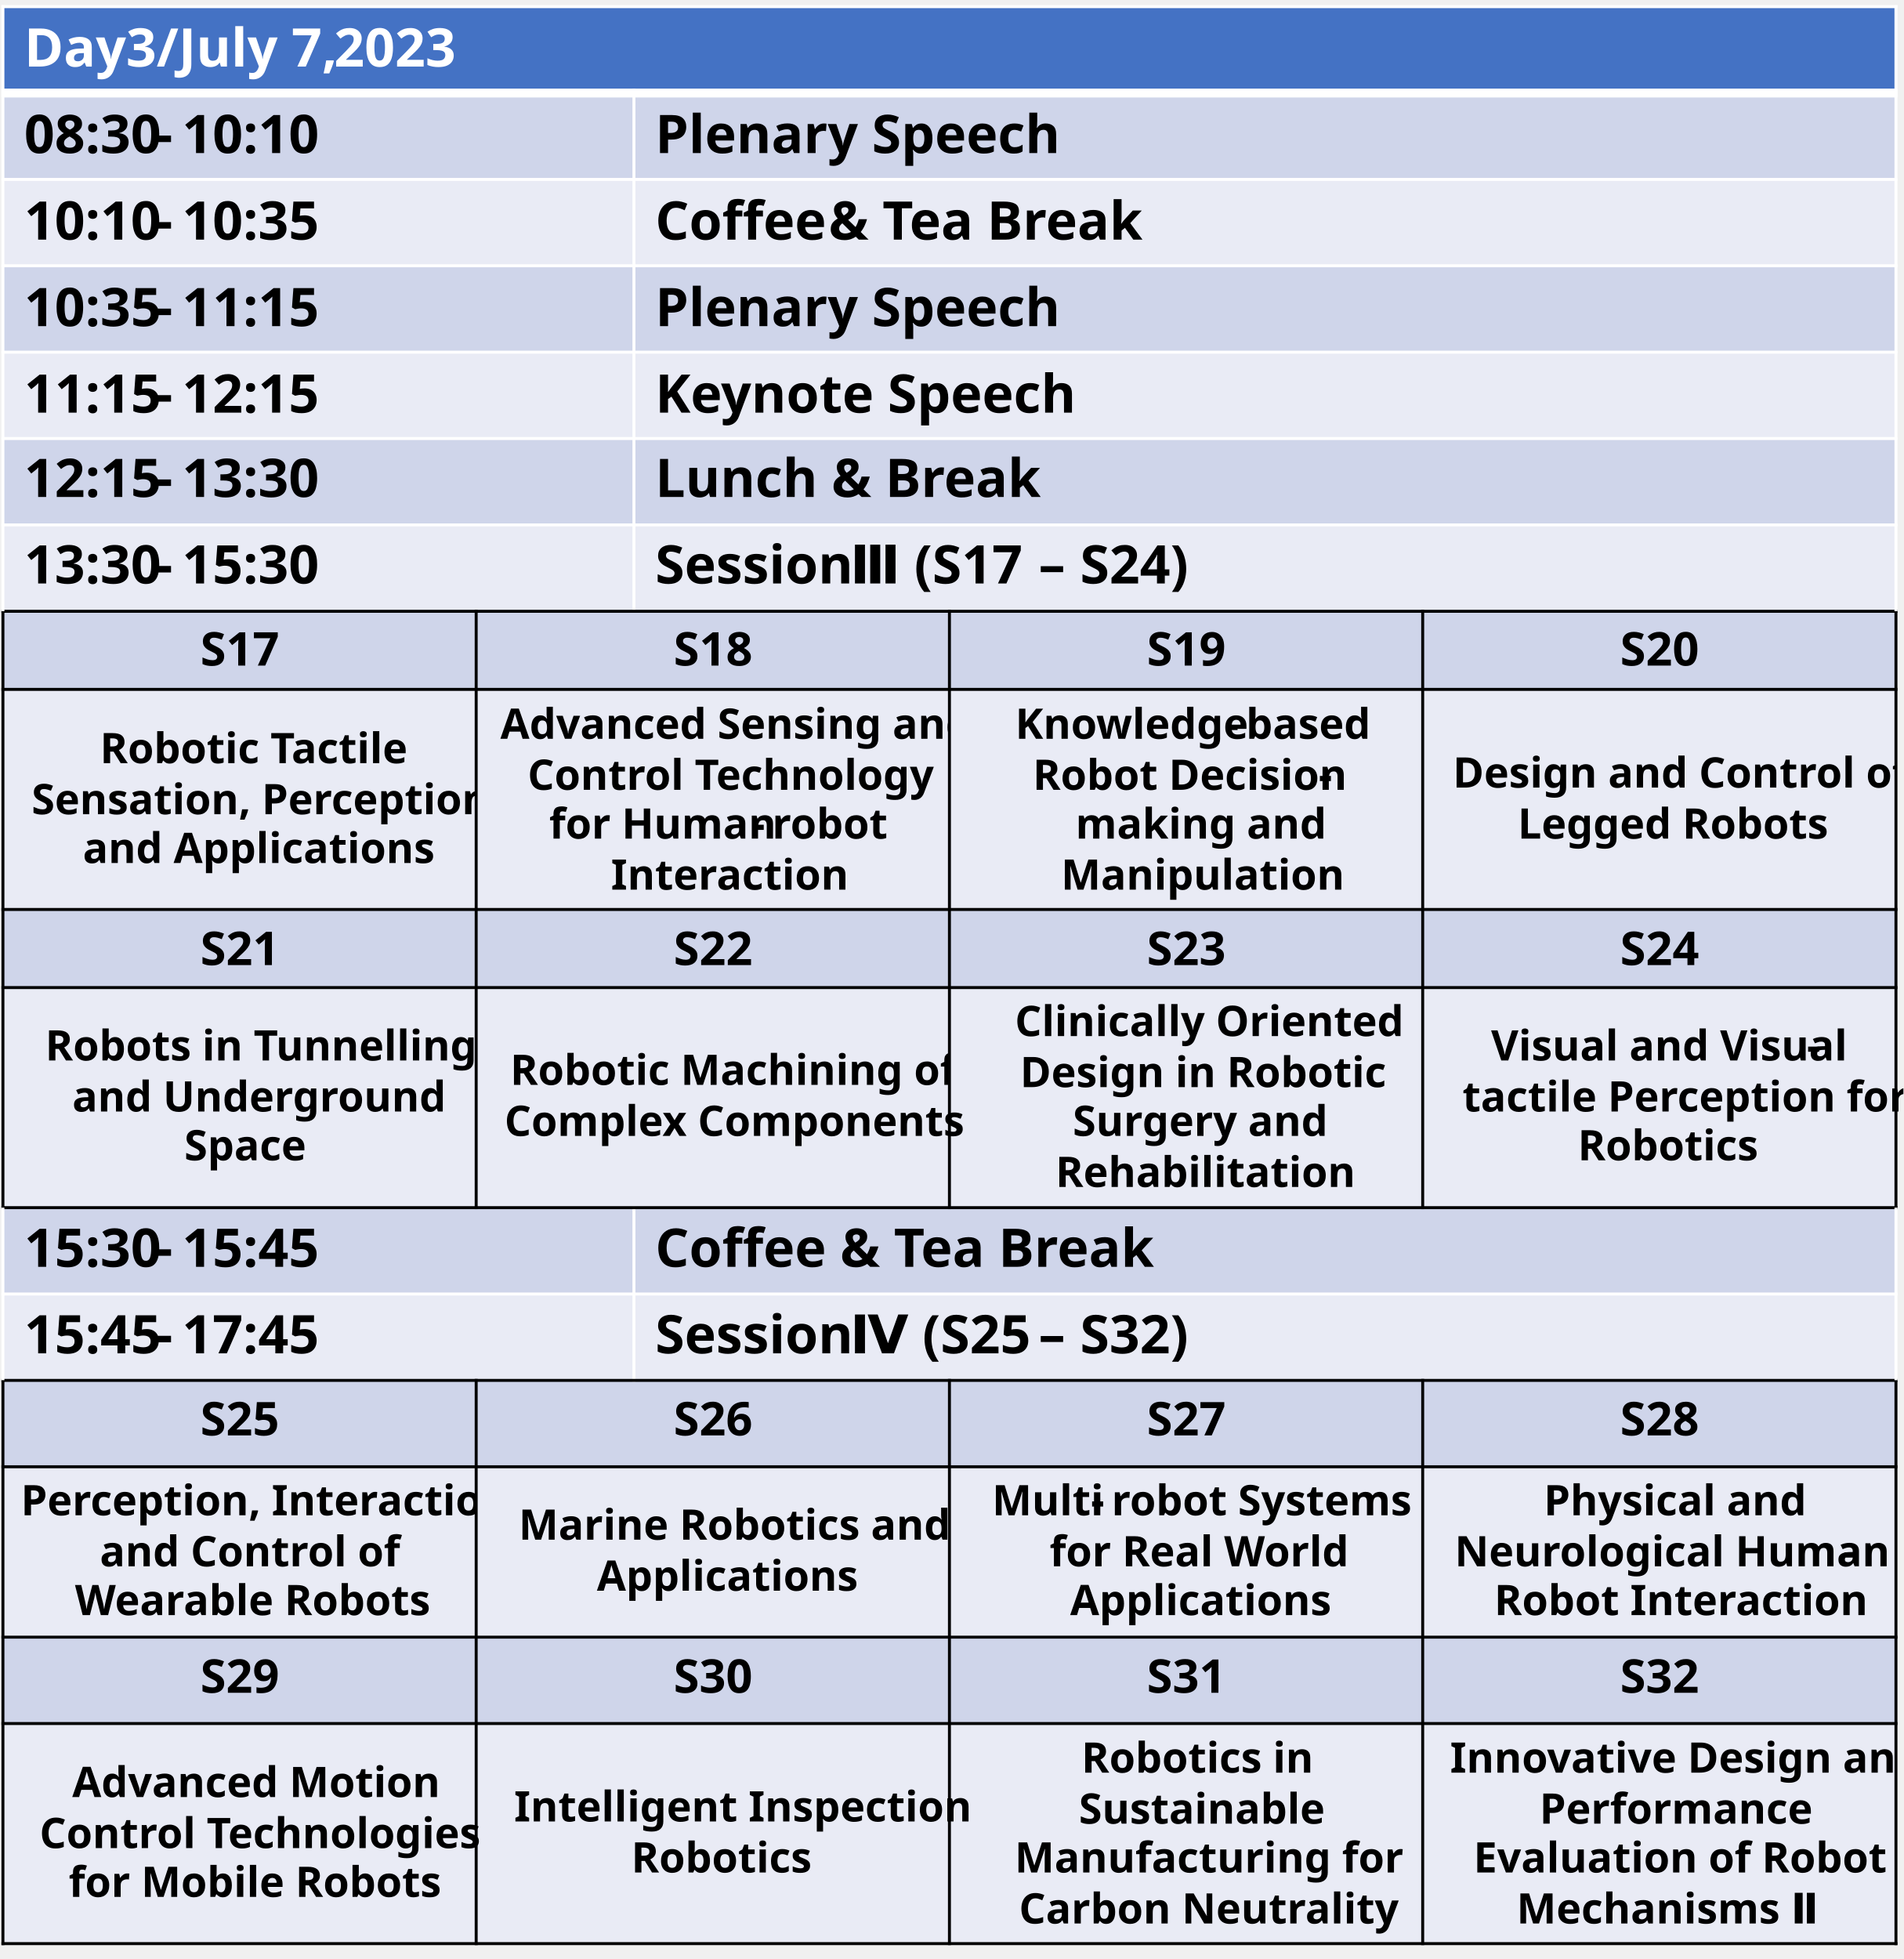
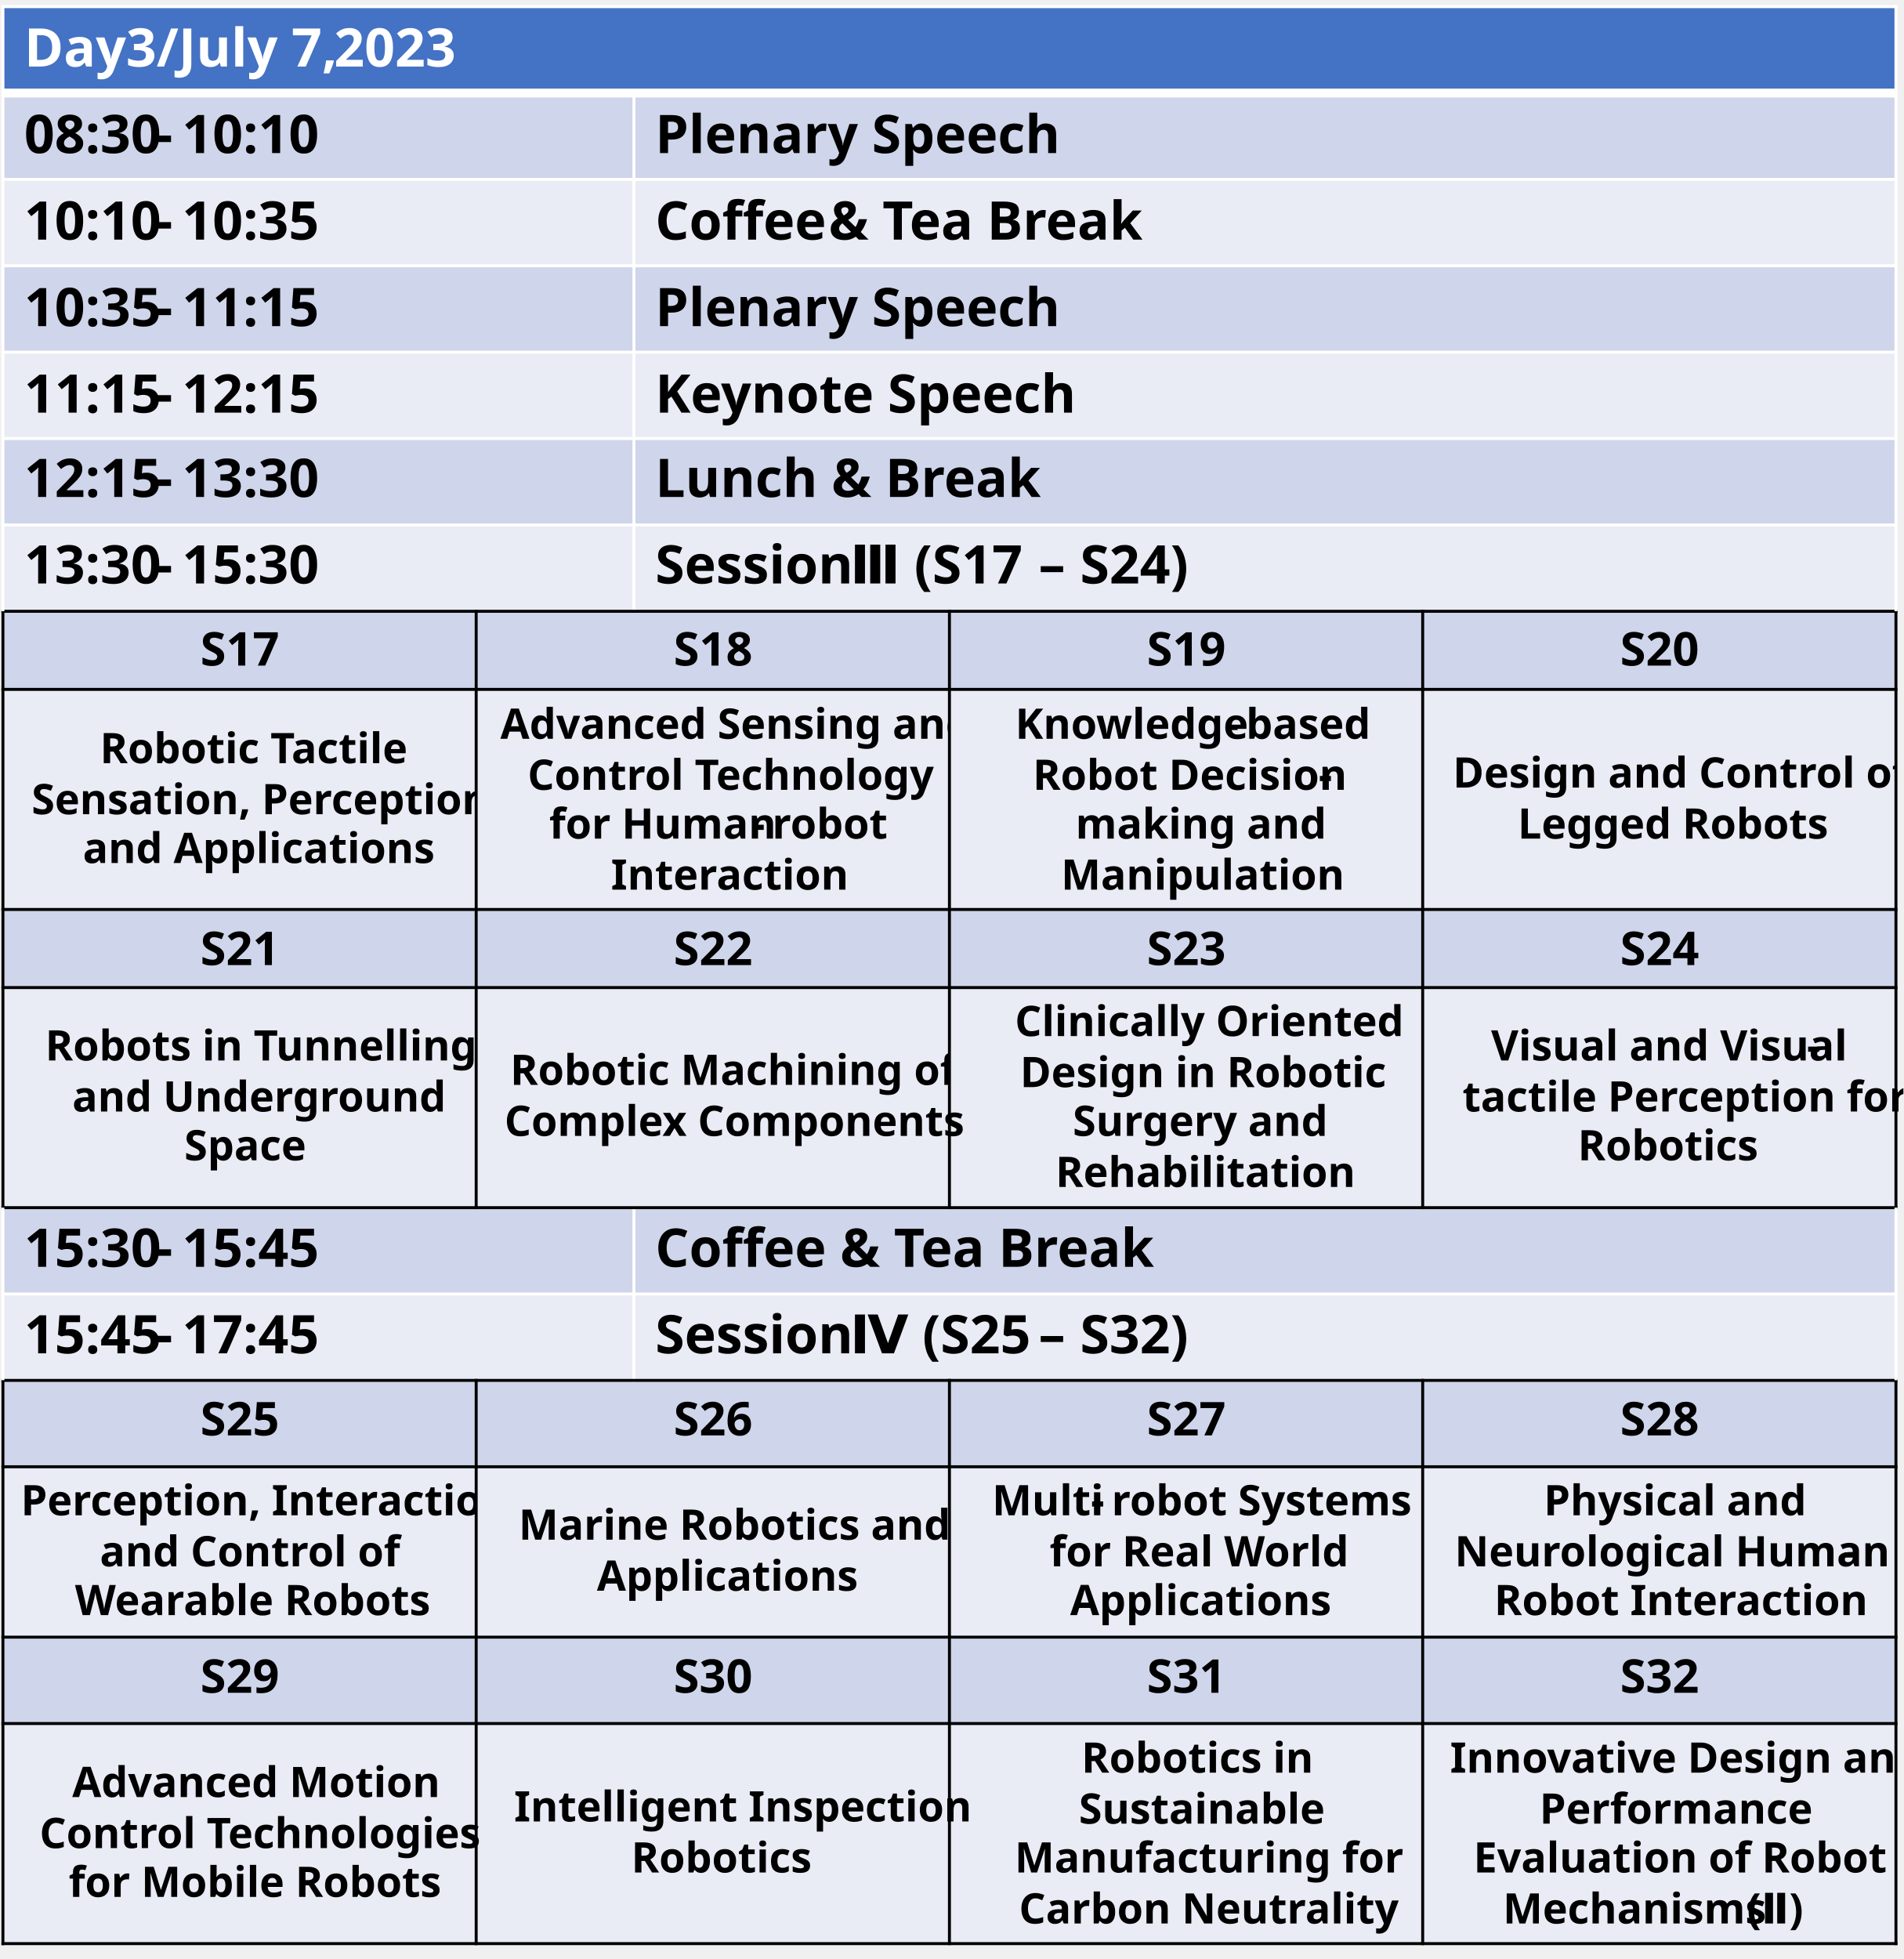
<svg xmlns="http://www.w3.org/2000/svg" width="858" height="883" overflow="hidden">
  <defs>
    <clipPath id="clip0">
      <rect x="226" y="-3" width="858" height="883" />
    </clipPath>
    <clipPath id="clip1">
      <rect x="227" y="-82" width="854" height="202" />
    </clipPath>
    <clipPath id="clip2">
      <rect x="511" y="-43" width="570" height="202" />
    </clipPath>
    <clipPath id="clip3">
      <rect x="227" y="-43" width="285" height="202" />
    </clipPath>
    <clipPath id="clip4">
      <rect x="511" y="-4" width="570" height="202" />
    </clipPath>
    <clipPath id="clip5">
      <rect x="227" y="-4" width="285" height="202" />
    </clipPath>
    <clipPath id="clip6">
      <rect x="511" y="35" width="570" height="202" />
    </clipPath>
    <clipPath id="clip7">
      <rect x="227" y="35" width="285" height="202" />
    </clipPath>
    <clipPath id="clip8">
      <rect x="511" y="74" width="570" height="202" />
    </clipPath>
    <clipPath id="clip9">
      <rect x="227" y="74" width="285" height="202" />
    </clipPath>
    <clipPath id="clip10">
      <rect x="511" y="113" width="570" height="202" />
    </clipPath>
    <clipPath id="clip11">
      <rect x="227" y="113" width="285" height="202" />
    </clipPath>
    <clipPath id="clip12">
      <rect x="511" y="152" width="570" height="202" />
    </clipPath>
    <clipPath id="clip13">
      <rect x="227" y="152" width="285" height="202" />
    </clipPath>
    <clipPath id="clip14">
      <rect x="867" y="200" width="214" height="315" />
    </clipPath>
    <clipPath id="clip15">
      <rect x="440" y="43" width="214" height="628" />
    </clipPath>
    <clipPath id="clip16">
      <rect x="227" y="122" width="214" height="471" />
    </clipPath>
    <clipPath id="clip17">
      <rect x="440" y="334" width="214" height="315" />
    </clipPath>
    <clipPath id="clip18">
      <rect x="511" y="459" width="570" height="203" />
    </clipPath>
    <clipPath id="clip19">
      <rect x="227" y="459" width="285" height="203" />
    </clipPath>
    <clipPath id="clip20">
      <rect x="511" y="498" width="570" height="203" />
    </clipPath>
    <clipPath id="clip21">
      <rect x="227" y="498" width="285" height="203" />
    </clipPath>
    <clipPath id="clip22">
      <rect x="227" y="461" width="214" height="471" />
    </clipPath>
    <clipPath id="clip23">
      <rect x="867" y="509" width="214" height="629" />
    </clipPath>
  </defs>
  <g clip-path="url(#clip0)" transform="translate(-226 3)">
    <path d="M227.314 0 1080.65 0 1080.65 38.933 227.314 38.933Z" fill="#4472C4" fill-rule="evenodd" />
    <path d="M227.314 38.933 511.758 38.933 511.758 77.867 227.314 77.867Z" fill="#CFD5EA" fill-rule="evenodd" />
    <path d="M511.758 38.933 1080.65 38.933 1080.65 77.867 511.758 77.867Z" fill="#CFD5EA" fill-rule="evenodd" />
    <path d="M227.314 77.867 511.758 77.867 511.758 116.8 227.314 116.8Z" fill="#E9EBF5" fill-rule="evenodd" />
    <path d="M511.758 77.867 1080.65 77.867 1080.65 116.8 511.758 116.8Z" fill="#E9EBF5" fill-rule="evenodd" />
    <path d="M227.314 116.8 511.758 116.8 511.758 155.733 227.314 155.733Z" fill="#CFD5EA" fill-rule="evenodd" />
    <path d="M511.758 116.8 1080.65 116.8 1080.65 155.733 511.758 155.733Z" fill="#CFD5EA" fill-rule="evenodd" />
    <path d="M227.314 155.733 511.758 155.733 511.758 194.667 227.314 194.667Z" fill="#E9EBF5" fill-rule="evenodd" />
    <path d="M511.758 155.733 1080.65 155.733 1080.65 194.667 511.758 194.667Z" fill="#E9EBF5" fill-rule="evenodd" />
    <path d="M227.314 194.667 511.758 194.667 511.758 233.6 227.314 233.6Z" fill="#CFD5EA" fill-rule="evenodd" />
    <path d="M511.758 194.667 1080.65 194.667 1080.65 233.6 511.758 233.6Z" fill="#CFD5EA" fill-rule="evenodd" />
    <path d="M227.314 233.6 511.758 233.6 511.758 272.533 227.314 272.533Z" fill="#E9EBF5" fill-rule="evenodd" />
    <path d="M511.758 233.6 1080.65 233.6 1080.65 272.533 511.758 272.533Z" fill="#E9EBF5" fill-rule="evenodd" />
    <path d="M227.314 272.533 440.647 272.533 440.647 307.733 227.314 307.733Z" fill="#CFD5EA" fill-rule="evenodd" />
    <path d="M440.647 272.533 653.98 272.533 653.98 307.733 440.647 307.733Z" fill="#CFD5EA" fill-rule="evenodd" />
    <path d="M653.98 272.533 867.314 272.533 867.314 307.733 653.98 307.733Z" fill="#CFD5EA" fill-rule="evenodd" />
    <path d="M867.314 272.533 1080.65 272.533 1080.65 307.733 867.314 307.733Z" fill="#CFD5EA" fill-rule="evenodd" />
    <path d="M227.314 307.733 440.647 307.733 440.647 406.933 227.314 406.933Z" fill="#E9EBF5" fill-rule="evenodd" />
    <path d="M440.647 307.733 653.98 307.733 653.98 406.933 440.647 406.933Z" fill="#E9EBF5" fill-rule="evenodd" />
    <path d="M653.98 307.733 867.314 307.733 867.314 406.933 653.98 406.933Z" fill="#E9EBF5" fill-rule="evenodd" />
    <path d="M867.314 307.733 1080.65 307.733 1080.65 406.933 867.314 406.933Z" fill="#E9EBF5" fill-rule="evenodd" />
    <path d="M227.314 406.933 440.647 406.933 440.647 442.133 227.314 442.133Z" fill="#CFD5EA" fill-rule="evenodd" />
    <path d="M440.647 406.933 653.98 406.933 653.98 442.133 440.647 442.133Z" fill="#CFD5EA" fill-rule="evenodd" />
    <path d="M653.98 406.933 867.314 406.933 867.314 442.133 653.98 442.133Z" fill="#CFD5EA" fill-rule="evenodd" />
    <path d="M867.314 406.933 1080.65 406.933 1080.65 442.133 867.314 442.133Z" fill="#CFD5EA" fill-rule="evenodd" />
    <path d="M227.314 442.133 440.647 442.133 440.647 541.333 227.314 541.333Z" fill="#E9EBF5" fill-rule="evenodd" />
    <path d="M440.647 442.133 653.98 442.133 653.98 541.333 440.647 541.333Z" fill="#E9EBF5" fill-rule="evenodd" />
    <path d="M653.98 442.133 867.314 442.133 867.314 541.333 653.98 541.333Z" fill="#E9EBF5" fill-rule="evenodd" />
    <path d="M867.314 442.133 1080.65 442.133 1080.65 541.333 867.314 541.333Z" fill="#E9EBF5" fill-rule="evenodd" />
    <path d="M227.314 541.333 511.758 541.333 511.758 580.267 227.314 580.267Z" fill="#CFD5EA" fill-rule="evenodd" />
    <path d="M511.758 541.333 1080.65 541.333 1080.65 580.267 511.758 580.267Z" fill="#CFD5EA" fill-rule="evenodd" />
    <path d="M227.314 580.267 511.758 580.267 511.758 619.2 227.314 619.2Z" fill="#E9EBF5" fill-rule="evenodd" />
    <path d="M511.758 580.267 1080.65 580.267 1080.65 619.2 511.758 619.2Z" fill="#E9EBF5" fill-rule="evenodd" />
    <path d="M227.314 619.2 440.647 619.2 440.647 658.133 227.314 658.133Z" fill="#CFD5EA" fill-rule="evenodd" />
    <path d="M440.647 619.2 653.98 619.2 653.98 658.133 440.647 658.133Z" fill="#CFD5EA" fill-rule="evenodd" />
    <path d="M653.98 619.2 867.314 619.2 867.314 658.133 653.98 658.133Z" fill="#CFD5EA" fill-rule="evenodd" />
    <path d="M867.314 619.2 1080.65 619.2 1080.65 658.133 867.314 658.133Z" fill="#CFD5EA" fill-rule="evenodd" />
    <path d="M227.314 658.133 440.647 658.133 440.647 734.933 227.314 734.933Z" fill="#E9EBF5" fill-rule="evenodd" />
    <path d="M440.647 658.133 653.98 658.133 653.98 734.933 440.647 734.933Z" fill="#E9EBF5" fill-rule="evenodd" />
    <path d="M653.98 658.133 867.314 658.133 867.314 734.933 653.98 734.933Z" fill="#E9EBF5" fill-rule="evenodd" />
    <path d="M867.314 658.133 1080.65 658.133 1080.65 734.933 867.314 734.933Z" fill="#E9EBF5" fill-rule="evenodd" />
    <path d="M227.314 734.933 440.647 734.933 440.647 773.867 227.314 773.867Z" fill="#CFD5EA" fill-rule="evenodd" />
    <path d="M440.647 734.933 653.98 734.933 653.98 773.867 440.647 773.867Z" fill="#CFD5EA" fill-rule="evenodd" />
    <path d="M653.98 734.933 867.314 734.933 867.314 773.867 653.98 773.867Z" fill="#CFD5EA" fill-rule="evenodd" />
    <path d="M867.314 734.933 1080.65 734.933 1080.65 773.867 867.314 773.867Z" fill="#CFD5EA" fill-rule="evenodd" />
    <path d="M227.314 773.867 440.647 773.867 440.647 873.067 227.314 873.067Z" fill="#E9EBF5" fill-rule="evenodd" />
    <path d="M440.647 773.867 653.98 773.867 653.98 873.067 440.647 873.067Z" fill="#E9EBF5" fill-rule="evenodd" />
    <path d="M653.98 773.867 867.314 773.867 867.314 873.067 653.98 873.067Z" fill="#E9EBF5" fill-rule="evenodd" />
    <path d="M867.314 773.867 1080.65 773.867 1080.65 873.067 867.314 873.067Z" fill="#E9EBF5" fill-rule="evenodd" />
    <path d="M440.647 271.867 440.647 542" stroke="#000000" stroke-width="1.333" stroke-linejoin="round" stroke-miterlimit="10" fill="none" fill-rule="evenodd" />
    <path d="M440.647 618.533 440.647 873.733" stroke="#000000" stroke-width="1.333" stroke-linejoin="round" stroke-miterlimit="10" fill="none" fill-rule="evenodd" />
    <path d="M511.758 36.933 511.758 273.2" stroke="#FFFFFF" stroke-width="1.333" stroke-linejoin="round" stroke-miterlimit="10" fill="none" fill-rule="evenodd" />
    <path d="M511.758 540.667 511.758 619.867" stroke="#FFFFFF" stroke-width="1.333" stroke-linejoin="round" stroke-miterlimit="10" fill="none" fill-rule="evenodd" />
    <path d="M653.98 271.867 653.98 542" stroke="#000000" stroke-width="1.333" stroke-linejoin="round" stroke-miterlimit="10" fill="none" fill-rule="evenodd" />
    <path d="M653.98 618.533 653.98 873.733" stroke="#000000" stroke-width="1.333" stroke-linejoin="round" stroke-miterlimit="10" fill="none" fill-rule="evenodd" />
    <path d="M867.314 271.867 867.314 542" stroke="#000000" stroke-width="1.333" stroke-linejoin="round" stroke-miterlimit="10" fill="none" fill-rule="evenodd" />
    <path d="M867.314 618.533 867.314 873.733" stroke="#000000" stroke-width="1.333" stroke-linejoin="round" stroke-miterlimit="10" fill="none" fill-rule="evenodd" />
    <path d="M226.647 38.933 1081.31 38.933" stroke="#FFFFFF" stroke-width="4" stroke-linejoin="round" stroke-miterlimit="10" fill="none" fill-rule="evenodd" />
    <path d="M226.647 77.867 1081.31 77.867" stroke="#FFFFFF" stroke-width="1.333" stroke-linejoin="round" stroke-miterlimit="10" fill="none" fill-rule="evenodd" />
    <path d="M226.647 116.8 1081.31 116.8" stroke="#FFFFFF" stroke-width="1.333" stroke-linejoin="round" stroke-miterlimit="10" fill="none" fill-rule="evenodd" />
    <path d="M226.647 155.733 1081.31 155.733" stroke="#FFFFFF" stroke-width="1.333" stroke-linejoin="round" stroke-miterlimit="10" fill="none" fill-rule="evenodd" />
    <path d="M226.647 194.667 1081.31 194.667" stroke="#FFFFFF" stroke-width="1.333" stroke-linejoin="round" stroke-miterlimit="10" fill="none" fill-rule="evenodd" />
    <path d="M226.647 233.6 1081.31 233.6" stroke="#FFFFFF" stroke-width="1.333" stroke-linejoin="round" stroke-miterlimit="10" fill="none" fill-rule="evenodd" />
    <path d="M226.647 272.533 1081.31 272.533" stroke="#000000" stroke-width="1.333" stroke-linejoin="round" stroke-miterlimit="10" fill="none" fill-rule="evenodd" />
    <path d="M226.647 307.733 1081.31 307.733" stroke="#000000" stroke-width="1.333" stroke-linejoin="round" stroke-miterlimit="10" fill="none" fill-rule="evenodd" />
    <path d="M226.647 406.933 1081.31 406.933" stroke="#000000" stroke-width="1.333" stroke-linejoin="round" stroke-miterlimit="10" fill="none" fill-rule="evenodd" />
    <path d="M226.647 442.133 1081.31 442.133" stroke="#000000" stroke-width="1.333" stroke-linejoin="round" stroke-miterlimit="10" fill="none" fill-rule="evenodd" />
    <path d="M226.647 541.333 1081.31 541.333" stroke="#000000" stroke-width="1.333" stroke-linejoin="round" stroke-miterlimit="10" fill="none" fill-rule="evenodd" />
    <path d="M226.647 580.267 1081.31 580.267" stroke="#FFFFFF" stroke-width="1.333" stroke-linejoin="round" stroke-miterlimit="10" fill="none" fill-rule="evenodd" />
    <path d="M226.647 619.2 1081.31 619.2" stroke="#000000" stroke-width="1.333" stroke-linejoin="round" stroke-miterlimit="10" fill="none" fill-rule="evenodd" />
    <path d="M226.647 658.133 1081.31 658.133" stroke="#000000" stroke-width="1.333" stroke-linejoin="round" stroke-miterlimit="10" fill="none" fill-rule="evenodd" />
    <path d="M226.647 734.933 1081.31 734.933" stroke="#000000" stroke-width="1.333" stroke-linejoin="round" stroke-miterlimit="10" fill="none" fill-rule="evenodd" />
    <path d="M226.647 773.867 1081.31 773.867" stroke="#000000" stroke-width="1.333" stroke-linejoin="round" stroke-miterlimit="10" fill="none" fill-rule="evenodd" />
    <path d="M227.314-0.667 227.314 272.533" stroke="#FFFFFF" stroke-width="1.333" stroke-linejoin="round" stroke-miterlimit="10" fill="none" fill-rule="evenodd" />
    <path d="M227.314 272.533 227.314 541.333" stroke="#000000" stroke-width="1.333" stroke-linejoin="round" stroke-miterlimit="10" fill="none" fill-rule="evenodd" />
    <path d="M227.314 541.333 227.314 619.2" stroke="#FFFFFF" stroke-width="1.333" stroke-linejoin="round" stroke-miterlimit="10" fill="none" fill-rule="evenodd" />
    <path d="M227.314 619.2 227.314 873.733" stroke="#000000" stroke-width="1.333" stroke-linejoin="round" stroke-miterlimit="10" fill="none" fill-rule="evenodd" />
    <path d="M1080.65-0.667 1080.65 272.533" stroke="#FFFFFF" stroke-width="1.333" stroke-linejoin="round" stroke-miterlimit="10" fill="none" fill-rule="evenodd" />
    <path d="M1080.65 272.533 1080.65 541.333" stroke="#000000" stroke-width="1.333" stroke-linejoin="round" stroke-miterlimit="10" fill="none" fill-rule="evenodd" />
    <path d="M1080.65 541.333 1080.65 619.2" stroke="#FFFFFF" stroke-width="1.333" stroke-linejoin="round" stroke-miterlimit="10" fill="none" fill-rule="evenodd" />
    <path d="M1080.65 619.2 1080.65 873.733" stroke="#000000" stroke-width="1.333" stroke-linejoin="round" stroke-miterlimit="10" fill="none" fill-rule="evenodd" />
    <path d="M226.647 0 1081.31 0" stroke="#FFFFFF" stroke-width="1.333" stroke-linejoin="round" stroke-miterlimit="10" fill="none" fill-rule="evenodd" />
    <path d="M226.647 873.067 1081.31 873.067" stroke="#000000" stroke-width="1.333" stroke-linejoin="round" stroke-miterlimit="10" fill="none" fill-rule="evenodd" />
    <g clip-path="url(#clip1)">
      <text fill="#FFFFFF" font-family="DengXian,DengXian_MSFontService,sans-serif" font-weight="700" font-size="24" transform="translate(236.914 27)">Day3/July 7,</text>
    </g>
    <text fill="#FFFFFF" font-family="DengXian,DengXian_MSFontService,sans-serif" font-weight="700" font-size="24" transform="translate(376.58 27)">2023</text>
    <g clip-path="url(#clip2)">
      <text font-family="DengXian,DengXian_MSFontService,sans-serif" font-weight="700" font-size="24" transform="translate(521.358 66)">Plenary Speech</text>
    </g>
    <g clip-path="url(#clip3)">
      <text font-family="DengXian,DengXian_MSFontService,sans-serif" font-weight="700" font-size="24" transform="translate(236.914 66)">08:30</text>
    </g>
    <text font-family="DengXian,DengXian_MSFontService,sans-serif" font-weight="700" font-size="24" transform="translate(296.08 66)">-</text>
    <text font-family="DengXian,DengXian_MSFontService,sans-serif" font-weight="700" font-size="24" transform="translate(308.08 66)">10:10</text>
    <g clip-path="url(#clip4)">
      <text font-family="DengXian,DengXian_MSFontService,sans-serif" font-weight="700" font-size="24" transform="translate(521.358 105)">Coffee</text>
    </g>
    <text font-family="DengXian,DengXian_MSFontService,sans-serif" font-weight="700" font-size="24" transform="translate(599.525 105)">&amp; Tea Break</text>
    <g clip-path="url(#clip5)">
      <text font-family="DengXian,DengXian_MSFontService,sans-serif" font-weight="700" font-size="24" transform="translate(236.914 105)">10:10</text>
    </g>
    <text font-family="DengXian,DengXian_MSFontService,sans-serif" font-weight="700" font-size="24" transform="translate(296.08 105)">-</text>
    <text font-family="DengXian,DengXian_MSFontService,sans-serif" font-weight="700" font-size="24" transform="translate(308.08 105)">10:35</text>
    <g clip-path="url(#clip6)">
      <text font-family="DengXian,DengXian_MSFontService,sans-serif" font-weight="700" font-size="24" transform="translate(521.358 144)">Plenary Speech</text>
    </g>
    <g clip-path="url(#clip7)">
      <text font-family="DengXian,DengXian_MSFontService,sans-serif" font-weight="700" font-size="24" transform="translate(236.914 144)">10:35</text>
    </g>
    <text font-family="DengXian,DengXian_MSFontService,sans-serif" font-weight="700" font-size="24" transform="translate(296.08 144)">-</text>
    <text font-family="DengXian,DengXian_MSFontService,sans-serif" font-weight="700" font-size="24" transform="translate(308.08 144)">11:15</text>
    <g clip-path="url(#clip8)">
      <text font-family="DengXian,DengXian_MSFontService,sans-serif" font-weight="700" font-size="24" transform="translate(521.358 183)">Keynote Speech</text>
    </g>
    <g clip-path="url(#clip9)">
      <text font-family="DengXian,DengXian_MSFontService,sans-serif" font-weight="700" font-size="24" transform="translate(236.914 183)">11:15</text>
    </g>
    <text font-family="DengXian,DengXian_MSFontService,sans-serif" font-weight="700" font-size="24" transform="translate(296.08 183)">-</text>
    <text font-family="DengXian,DengXian_MSFontService,sans-serif" font-weight="700" font-size="24" transform="translate(308.08 183)">12:15</text>
    <g clip-path="url(#clip10)">
      <text font-family="DengXian,DengXian_MSFontService,sans-serif" font-weight="700" font-size="24" transform="translate(521.358 221)">Lunch &amp; Break</text>
    </g>
    <g clip-path="url(#clip11)">
      <text font-family="DengXian,DengXian_MSFontService,sans-serif" font-weight="700" font-size="24" transform="translate(236.914 221)">12:15</text>
    </g>
    <text font-family="DengXian,DengXian_MSFontService,sans-serif" font-weight="700" font-size="24" transform="translate(296.08 221)">-</text>
    <text font-family="DengXian,DengXian_MSFontService,sans-serif" font-weight="700" font-size="24" transform="translate(308.08 221)">13:30</text>
    <g clip-path="url(#clip12)">
      <text font-family="DengXian,DengXian_MSFontService,sans-serif" font-weight="700" font-size="24" transform="translate(521.358 260)">Session</text>
    </g>
    <text font-family="DengXian,DengXian_MSFontService,sans-serif" font-weight="700" font-size="24" transform="translate(609.191 260)">Ⅲ (S17</text>
    <text font-family="DengXian,DengXian_MSFontService,sans-serif" font-weight="700" font-size="24" transform="translate(694.191 260)">–</text>
    <text font-family="DengXian,DengXian_MSFontService,sans-serif" font-weight="700" font-size="24" transform="translate(712.858 260)">S24)</text>
    <g clip-path="url(#clip13)">
      <text font-family="DengXian,DengXian_MSFontService,sans-serif" font-weight="700" font-size="24" transform="translate(236.914 260)">13:30</text>
    </g>
    <text font-family="DengXian,DengXian_MSFontService,sans-serif" font-weight="700" font-size="24" transform="translate(296.08 260)">-</text>
    <text font-family="DengXian,DengXian_MSFontService,sans-serif" font-weight="700" font-size="24" transform="translate(308.08 260)">15:30</text>
    <text font-family="DengXian,DengXian_MSFontService,sans-serif" font-weight="700" font-size="21" transform="translate(956.314 297)">S20</text>
    <text font-family="DengXian,DengXian_MSFontService,sans-serif" font-weight="700" font-size="21" transform="translate(742.98 297)">S19</text>
    <text font-family="DengXian,DengXian_MSFontService,sans-serif" font-weight="700" font-size="21" transform="translate(529.647 297)">S18</text>
    <text font-family="DengXian,DengXian_MSFontService,sans-serif" font-weight="700" font-size="21" transform="translate(316.314 297)">S17</text>
    <g clip-path="url(#clip14)">
      <text font-family="DengXian,DengXian_MSFontService,sans-serif" font-weight="700" font-size="19" transform="translate(880.897 352)">Design and Control of</text>
    </g>
    <text font-family="DengXian,DengXian_MSFontService,sans-serif" font-weight="700" font-size="19" transform="translate(910.15 375)">Legged Robots</text>
    <text font-family="DengXian,DengXian_MSFontService,sans-serif" font-weight="700" font-size="19" transform="translate(683.647 330)">Knowledge</text>
    <text font-family="DengXian,DengXian_MSFontService,sans-serif" font-weight="700" font-size="19" transform="translate(778.314 330)">-</text>
    <text font-family="DengXian,DengXian_MSFontService,sans-serif" font-weight="700" font-size="19" transform="translate(787.647 330)">based</text>
    <text font-family="DengXian,DengXian_MSFontService,sans-serif" font-weight="700" font-size="19" transform="translate(691.56 353)">Robot Decision</text>
    <text font-family="DengXian,DengXian_MSFontService,sans-serif" font-weight="700" font-size="19" transform="translate(820.394 353)">-</text>
    <text font-family="DengXian,DengXian_MSFontService,sans-serif" font-weight="700" font-size="19" transform="translate(710.814 375)">making and</text>
    <text font-family="DengXian,DengXian_MSFontService,sans-serif" font-weight="700" font-size="19" transform="translate(704.314 398)">Manipulation</text>
    <g clip-path="url(#clip15)">
      <text font-family="DengXian,DengXian_MSFontService,sans-serif" font-weight="700" font-size="19" transform="translate(451.564 330)">Advanced Sensing and</text>
    </g>
    <text font-family="DengXian,DengXian_MSFontService,sans-serif" font-weight="700" font-size="19" transform="translate(463.817 353)">Control Technology</text>
    <text font-family="DengXian,DengXian_MSFontService,sans-serif" font-weight="700" font-size="19" transform="translate(473.564 375)">for Human</text>
    <text font-family="DengXian,DengXian_MSFontService,sans-serif" font-weight="700" font-size="19" transform="translate(564.73 375)">-</text>
    <text font-family="DengXian,DengXian_MSFontService,sans-serif" font-weight="700" font-size="19" transform="translate(574.064 375)">robot</text>
    <text font-family="DengXian,DengXian_MSFontService,sans-serif" font-weight="700" font-size="19" transform="translate(501.397 398)">Interaction</text>
    <text font-family="DengXian,DengXian_MSFontService,sans-serif" font-weight="700" font-size="19" transform="translate(271.064 341)">Robotic Tactile</text>
    <g clip-path="url(#clip16)">
      <text font-family="DengXian,DengXian_MSFontService,sans-serif" font-weight="700" font-size="19" transform="translate(240.23 364)">Sensation, Perception,</text>
    </g>
    <text font-family="DengXian,DengXian_MSFontService,sans-serif" font-weight="700" font-size="19" transform="translate(263.317 386)">and Applications</text>
    <text font-family="DengXian,DengXian_MSFontService,sans-serif" font-weight="700" font-size="21" transform="translate(956.314 432)">S24</text>
    <text font-family="DengXian,DengXian_MSFontService,sans-serif" font-weight="700" font-size="21" transform="translate(742.98 432)">S23</text>
    <text font-family="DengXian,DengXian_MSFontService,sans-serif" font-weight="700" font-size="21" transform="translate(529.647 432)">S22</text>
    <text font-family="DengXian,DengXian_MSFontService,sans-serif" font-weight="700" font-size="21" transform="translate(316.314 432)">S21</text>
    <text font-family="DengXian,DengXian_MSFontService,sans-serif" font-weight="700" font-size="19" transform="translate(898.15 475)">Visual and Visual</text>
    <text font-family="DengXian,DengXian_MSFontService,sans-serif" font-weight="700" font-size="19" transform="translate(1040.48 475)">-</text>
    <text font-family="DengXian,DengXian_MSFontService,sans-serif" font-weight="700" font-size="19" transform="translate(885.23 498)">tactile Perception for</text>
    <text font-family="DengXian,DengXian_MSFontService,sans-serif" font-weight="700" font-size="19" transform="translate(937.23 520)">Robotics</text>
    <text font-family="DengXian,DengXian_MSFontService,sans-serif" font-weight="700" font-size="19" transform="translate(683.48 464)">Clinically Oriented</text>
    <text font-family="DengXian,DengXian_MSFontService,sans-serif" font-weight="700" font-size="19" transform="translate(685.814 487)">Design in Robotic</text>
    <text font-family="DengXian,DengXian_MSFontService,sans-serif" font-weight="700" font-size="19" transform="translate(709.56 509)">Surgery and</text>
    <text font-family="DengXian,DengXian_MSFontService,sans-serif" font-weight="700" font-size="19" transform="translate(701.814 532)">Rehabilitation</text>
    <g clip-path="url(#clip17)">
      <text font-family="DengXian,DengXian_MSFontService,sans-serif" font-weight="700" font-size="19" transform="translate(455.984 486)">Robotic Machining of</text>
    </g>
    <text font-family="DengXian,DengXian_MSFontService,sans-serif" font-weight="700" font-size="19" transform="translate(453.397 509)">Complex Components</text>
    <text font-family="DengXian,DengXian_MSFontService,sans-serif" font-weight="700" font-size="19" transform="translate(246.397 475)">Robots in Tunnelling</text>
    <text font-family="DengXian,DengXian_MSFontService,sans-serif" font-weight="700" font-size="19" transform="translate(258.564 498)">and Underground</text>
    <text font-family="DengXian,DengXian_MSFontService,sans-serif" font-weight="700" font-size="19" transform="translate(309.064 520)">Space</text>
    <g clip-path="url(#clip18)">
      <text font-family="DengXian,DengXian_MSFontService,sans-serif" font-weight="700" font-size="24" transform="translate(521.358 568)">Coffee &amp; Tea Break</text>
    </g>
    <g clip-path="url(#clip19)">
      <text font-family="DengXian,DengXian_MSFontService,sans-serif" font-weight="700" font-size="24" transform="translate(236.914 568)">15:30</text>
    </g>
    <text font-family="DengXian,DengXian_MSFontService,sans-serif" font-weight="700" font-size="24" transform="translate(296.08 568)">-</text>
    <text font-family="DengXian,DengXian_MSFontService,sans-serif" font-weight="700" font-size="24" transform="translate(308.08 568)">15:45</text>
    <g clip-path="url(#clip20)">
      <text font-family="DengXian,DengXian_MSFontService,sans-serif" font-weight="700" font-size="24" transform="translate(521.358 607)">Session</text>
    </g>
    <text font-family="DengXian,DengXian_MSFontService,sans-serif" font-weight="700" font-size="24" transform="translate(609.191 607)">Ⅳ (S25</text>
    <text font-family="DengXian,DengXian_MSFontService,sans-serif" font-weight="700" font-size="24" transform="translate(694.191 607)">–</text>
    <text font-family="DengXian,DengXian_MSFontService,sans-serif" font-weight="700" font-size="24" transform="translate(712.858 607)">S32)</text>
    <g clip-path="url(#clip21)">
      <text font-family="DengXian,DengXian_MSFontService,sans-serif" font-weight="700" font-size="24" transform="translate(236.914 607)">15:45</text>
    </g>
    <text font-family="DengXian,DengXian_MSFontService,sans-serif" font-weight="700" font-size="24" transform="translate(296.08 607)">-</text>
    <text font-family="DengXian,DengXian_MSFontService,sans-serif" font-weight="700" font-size="24" transform="translate(308.08 607)">17:45</text>
    <text font-family="DengXian,DengXian_MSFontService,sans-serif" font-weight="700" font-size="21" transform="translate(956.314 644)">S28</text>
    <text font-family="DengXian,DengXian_MSFontService,sans-serif" font-weight="700" font-size="21" transform="translate(742.98 644)">S27</text>
    <text font-family="DengXian,DengXian_MSFontService,sans-serif" font-weight="700" font-size="21" transform="translate(529.647 644)">S26</text>
    <text font-family="DengXian,DengXian_MSFontService,sans-serif" font-weight="700" font-size="21" transform="translate(316.314 644)">S25</text>
    <text font-family="DengXian,DengXian_MSFontService,sans-serif" font-weight="700" font-size="19" transform="translate(921.897 680)">Physical and</text>
    <text font-family="DengXian,DengXian_MSFontService,sans-serif" font-weight="700" font-size="19" transform="translate(881.73 703)">Neurological Human</text>
    <text font-family="DengXian,DengXian_MSFontService,sans-serif" font-weight="700" font-size="19" transform="translate(1056.9 703)">-</text>
    <text font-family="DengXian,DengXian_MSFontService,sans-serif" font-weight="700" font-size="19" transform="translate(899.564 725)">Robot Interaction</text>
    <text font-family="DengXian,DengXian_MSFontService,sans-serif" font-weight="700" font-size="19" transform="translate(673.23 680)">Multi</text>
    <text font-family="DengXian,DengXian_MSFontService,sans-serif" font-weight="700" font-size="19" transform="translate(717.73 680)">-</text>
    <text font-family="DengXian,DengXian_MSFontService,sans-serif" font-weight="700" font-size="19" transform="translate(727.064 680)">robot Systems</text>
    <text font-family="DengXian,DengXian_MSFontService,sans-serif" font-weight="700" font-size="19" transform="translate(699.15 703)">for Real World</text>
    <text font-family="DengXian,DengXian_MSFontService,sans-serif" font-weight="700" font-size="19" transform="translate(708.397 725)">Applications</text>
    <text font-family="DengXian,DengXian_MSFontService,sans-serif" font-weight="700" font-size="19" transform="translate(459.814 691)">Marine Robotics and</text>
    <text font-family="DengXian,DengXian_MSFontService,sans-serif" font-weight="700" font-size="19" transform="translate(495.06 714)">Applications</text>
    <g clip-path="url(#clip22)">
      <text font-family="DengXian,DengXian_MSFontService,sans-serif" font-weight="700" font-size="19" transform="translate(235.397 680)">Perception, Interaction,</text>
    </g>
    <text font-family="DengXian,DengXian_MSFontService,sans-serif" font-weight="700" font-size="19" transform="translate(270.977 703)">and Control of</text>
    <text font-family="DengXian,DengXian_MSFontService,sans-serif" font-weight="700" font-size="19" transform="translate(259.81 725)">Wearable Robots</text>
    <text font-family="DengXian,DengXian_MSFontService,sans-serif" font-weight="700" font-size="21" transform="translate(956.314 760)">S32</text>
    <text font-family="DengXian,DengXian_MSFontService,sans-serif" font-weight="700" font-size="21" transform="translate(742.98 760)">S31</text>
    <text font-family="DengXian,DengXian_MSFontService,sans-serif" font-weight="700" font-size="21" transform="translate(529.647 760)">S30</text>
    <text font-family="DengXian,DengXian_MSFontService,sans-serif" font-weight="700" font-size="21" transform="translate(316.314 760)">S29</text>
    <g clip-path="url(#clip23)">
      <text font-family="DengXian,DengXian_MSFontService,sans-serif" font-weight="700" font-size="19" transform="translate(879.647 796)">Innovative Design and</text>
    </g>
    <text font-family="DengXian,DengXian_MSFontService,sans-serif" font-weight="700" font-size="19" transform="translate(919.98 819)">Performance</text>
    <text font-family="DengXian,DengXian_MSFontService,sans-serif" font-weight="700" font-size="19" transform="translate(890.227 841)">Evaluation of Robot</text>
-     <text font-family="DengXian,DengXian_MSFontService,sans-serif" font-weight="700" font-size="19" transform="translate(909.647 864)">Mechanisms Ⅱ</text>
+     <text font-family="DengXian,DengXian_MSFontService,sans-serif" font-weight="700" font-size="19" transform="translate(903.48 864)">Mechanisms</text>
+     <text font-family="DengXian,DengXian_MSFontService,sans-serif" font-weight="700" font-size="19" transform="translate(1013.48 864)">(Ⅱ)</text>
    <text font-family="DengXian,DengXian_MSFontService,sans-serif" font-weight="700" font-size="19" transform="translate(713.484 796)">Robotics in</text>
    <text font-family="DengXian,DengXian_MSFontService,sans-serif" font-weight="700" font-size="19" transform="translate(712.317 819)">Sustainable</text>
    <text font-family="DengXian,DengXian_MSFontService,sans-serif" font-weight="700" font-size="19" transform="translate(683.397 841)">Manufacturing for</text>
    <text font-family="DengXian,DengXian_MSFontService,sans-serif" font-weight="700" font-size="19" transform="translate(685.317 864)">Carbon Neutrality</text>
    <text font-family="DengXian,DengXian_MSFontService,sans-serif" font-weight="700" font-size="19" transform="translate(457.73 818)">Intelligent Inspection</text>
    <text font-family="DengXian,DengXian_MSFontService,sans-serif" font-weight="700" font-size="19" transform="translate(510.564 841)">Robotics</text>
    <text font-family="DengXian,DengXian_MSFontService,sans-serif" font-weight="700" font-size="19" transform="translate(258.56 807)">Advanced Motion</text>
    <text font-family="DengXian,DengXian_MSFontService,sans-serif" font-weight="700" font-size="19" transform="translate(243.814 830)">Control Technologies</text>
    <text font-family="DengXian,DengXian_MSFontService,sans-serif" font-weight="700" font-size="19" transform="translate(256.98 852)">for Mobile Robots</text>
  </g>
</svg>
